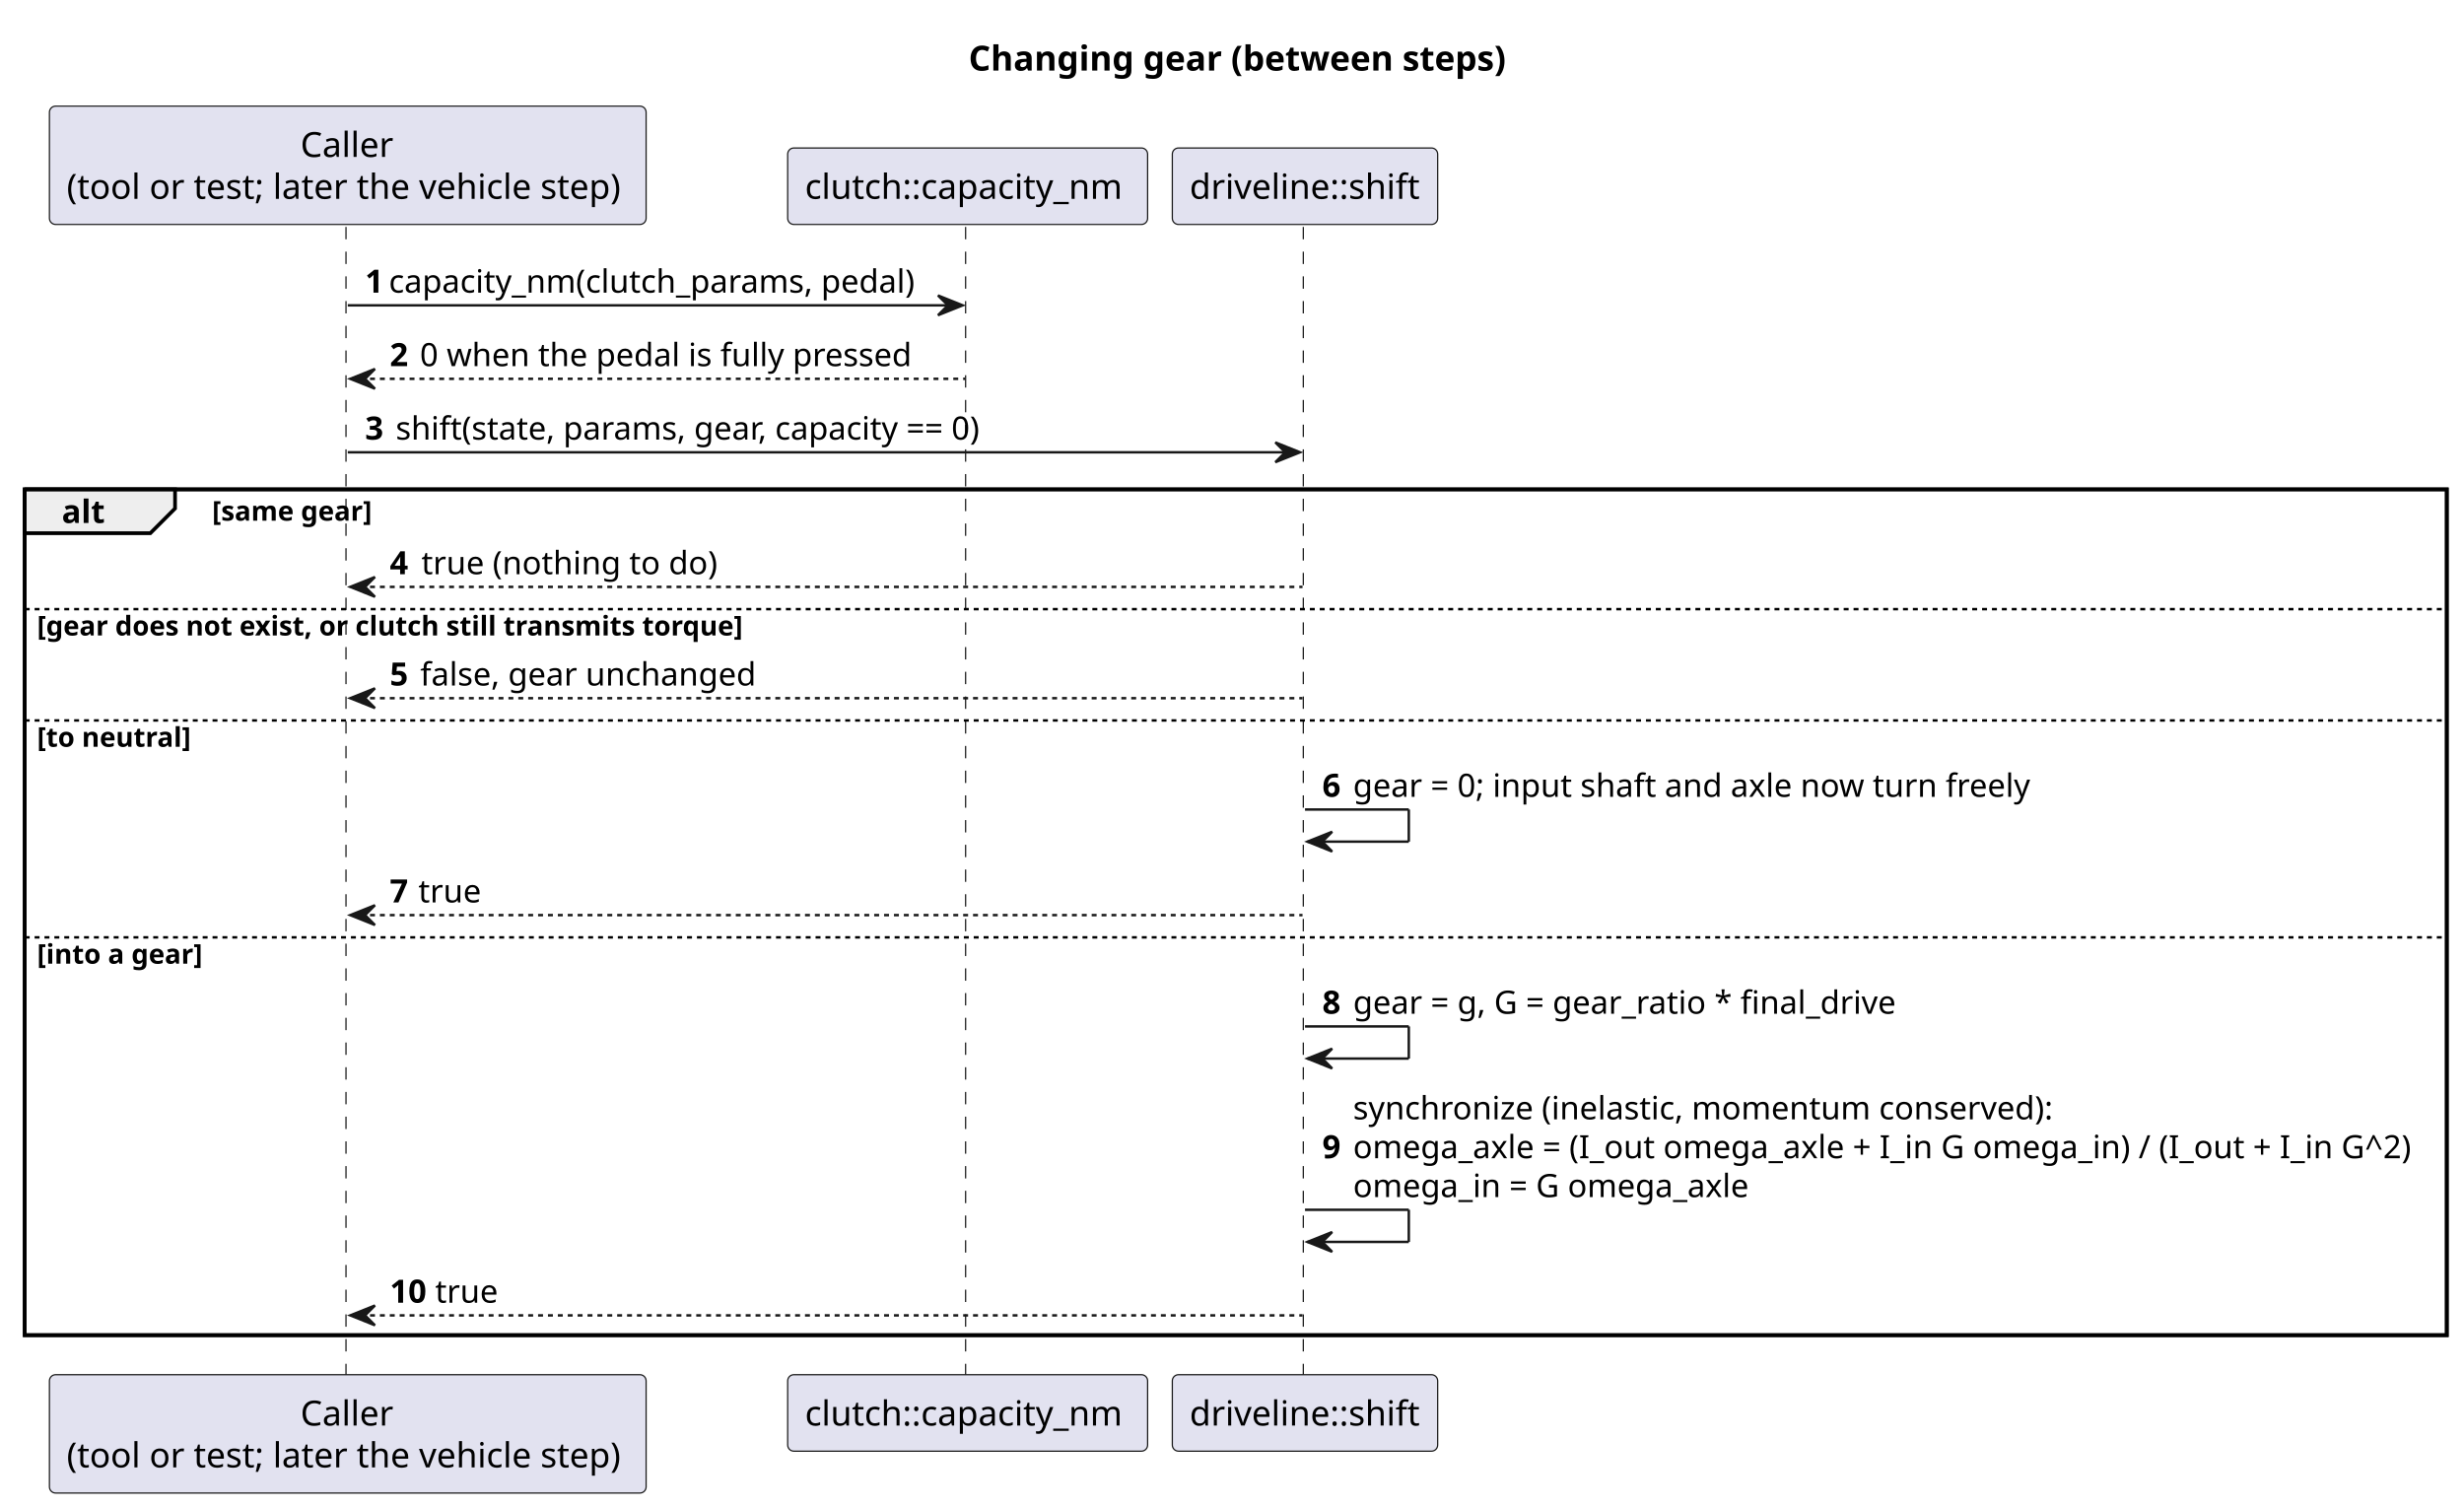
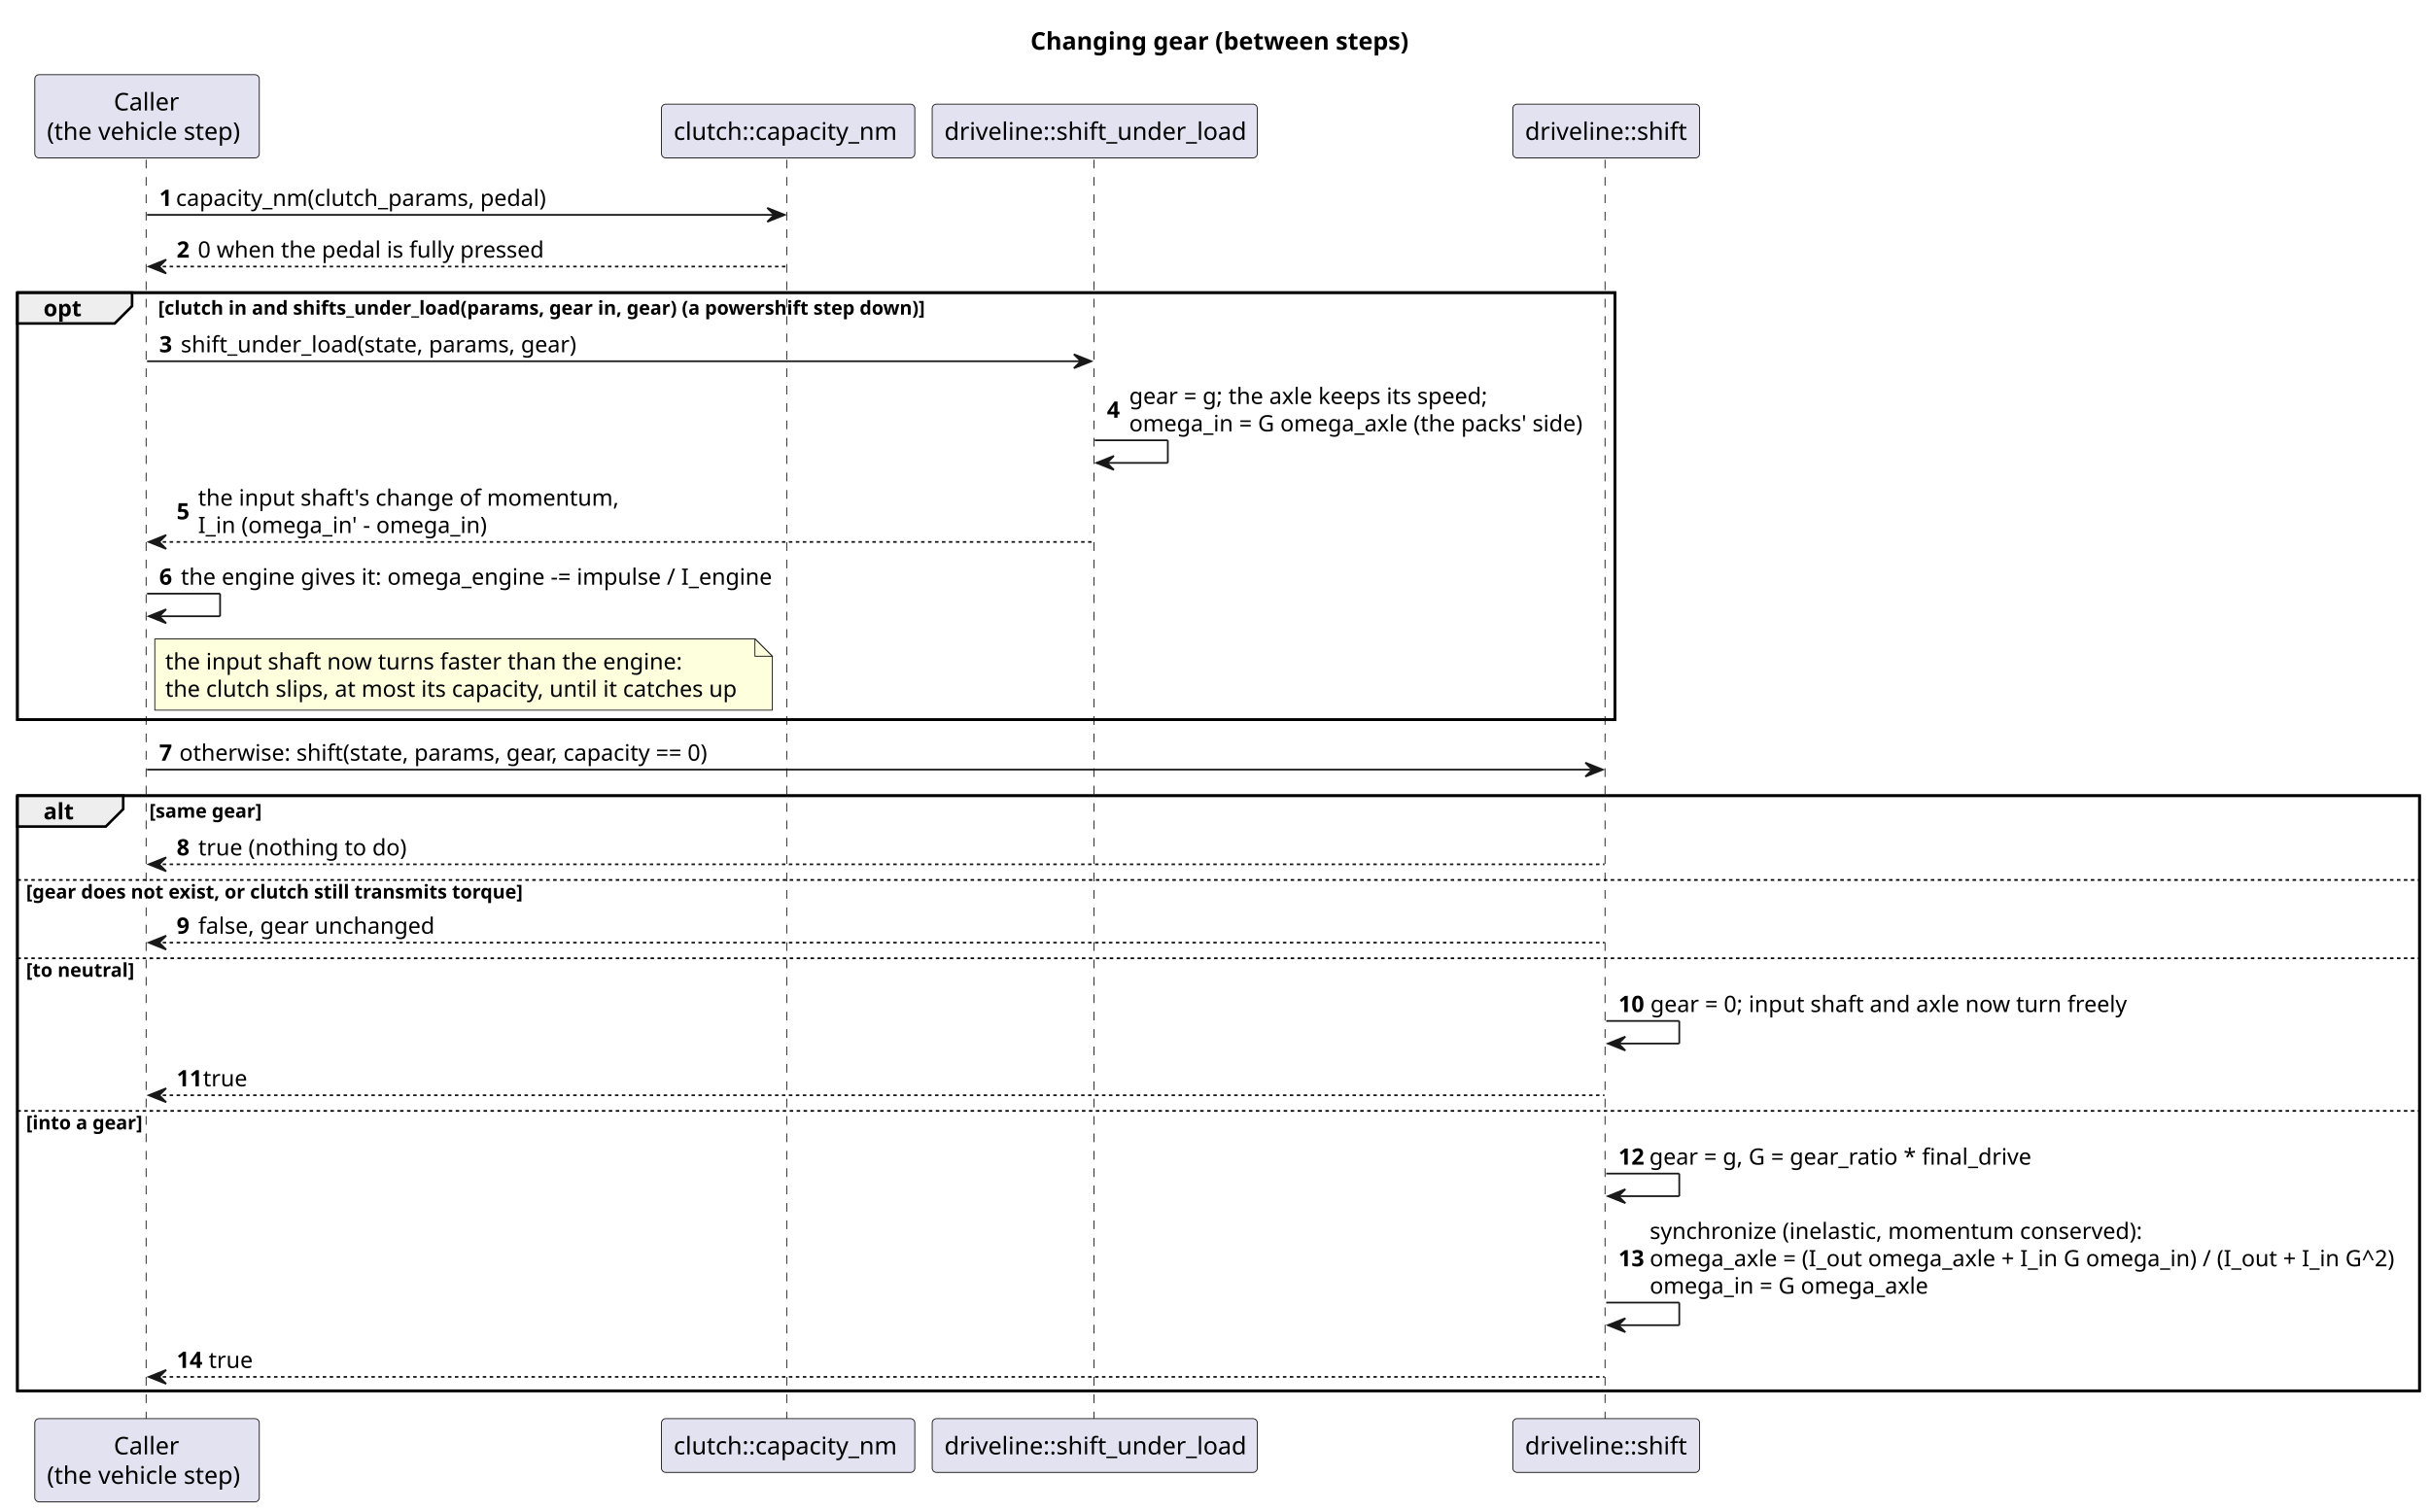
- <svg xmlns="http://www.w3.org/2000/svg" contentStyleType="text/css" height="610px" preserveAspectRatio="none" style="width:997px;height:610px;background:#FFFFFF;" version="1.1" viewBox="0 0 997 610" width="997px" zoomAndPan="magnify">
+ <svg xmlns="http://www.w3.org/2000/svg" contentStyleType="text/css" height="869px" preserveAspectRatio="none" style="width:1397px;height:869px;background:#FFFFFF;" version="1.1" viewBox="0 0 1397 869" width="1397px" zoomAndPan="magnify">
  <defs />
  <g>
-     <text fill="#000000" font-family="sans-serif" font-size="14" font-weight="bold" lengthAdjust="spacing" textLength="215.195" x="391.92" y="28.562">Changing gear (between steps)</text>
-     <rect fill="none" height="342.224" style="stroke:#000000;stroke-width:1.5;" width="980.035" x="10" y="198.007" />
-     <line style="stroke:#181818;stroke-width:0.5;stroke-dasharray:5.0,5.0;" x1="140" x2="140" y1="91.818" y2="557.231" />
-     <line style="stroke:#181818;stroke-width:0.5;stroke-dasharray:5.0,5.0;" x1="390.715" x2="390.715" y1="91.818" y2="557.231" />
-     <line style="stroke:#181818;stroke-width:0.5;stroke-dasharray:5.0,5.0;" x1="527.355" x2="527.355" y1="91.818" y2="557.231" />
-     <rect fill="#E2E2F0" height="47.879" rx="2.5" ry="2.5" style="stroke:#181818;stroke-width:0.5;" width="241.439" x="20" y="42.94" />
-     <text fill="#000000" font-family="sans-serif" font-size="14" lengthAdjust="spacing" textLength="38.302" x="121.568" y="63.502">Caller</text>
-     <text fill="#000000" font-family="sans-serif" font-size="14" lengthAdjust="spacing" textLength="227.439" x="27" y="80.441">(tool or test; later the vehicle step)</text>
-     <rect fill="#E2E2F0" height="47.879" rx="2.5" ry="2.5" style="stroke:#181818;stroke-width:0.5;" width="241.439" x="20" y="556.231" />
-     <text fill="#000000" font-family="sans-serif" font-size="14" lengthAdjust="spacing" textLength="38.302" x="121.568" y="576.793">Caller</text>
-     <text fill="#000000" font-family="sans-serif" font-size="14" lengthAdjust="spacing" textLength="227.439" x="27" y="593.732">(tool or test; later the vehicle step)</text>
-     <rect fill="#E2E2F0" height="30.939" rx="2.5" ry="2.5" style="stroke:#181818;stroke-width:0.5;" width="145.64" x="318.715" y="59.879" />
-     <text fill="#000000" font-family="sans-serif" font-size="14" lengthAdjust="spacing" textLength="131.64" x="325.715" y="80.441">clutch::capacity_nm</text>
-     <rect fill="#E2E2F0" height="30.939" rx="2.5" ry="2.5" style="stroke:#181818;stroke-width:0.5;" width="145.64" x="318.715" y="556.231" />
-     <text fill="#000000" font-family="sans-serif" font-size="14" lengthAdjust="spacing" textLength="131.64" x="325.715" y="576.793">clutch::capacity_nm</text>
-     <rect fill="#E2E2F0" height="30.939" rx="2.5" ry="2.5" style="stroke:#181818;stroke-width:0.5;" width="107.365" x="474.354" y="59.879" />
-     <text fill="#000000" font-family="sans-serif" font-size="14" lengthAdjust="spacing" textLength="93.365" x="481.354" y="80.441">driveline::shift</text>
-     <rect fill="#E2E2F0" height="30.939" rx="2.5" ry="2.5" style="stroke:#181818;stroke-width:0.5;" width="107.365" x="474.354" y="556.231" />
-     <text fill="#000000" font-family="sans-serif" font-size="14" lengthAdjust="spacing" textLength="93.365" x="481.354" y="576.793">driveline::shift</text>
-     <polygon fill="#181818" points="379.535,119.548,389.535,123.548,379.535,127.548,383.535,123.548" style="stroke:#181818;stroke-width:1.0;" />
-     <line style="stroke:#181818;stroke-width:1.0;" x1="140.719" x2="385.535" y1="123.548" y2="123.548" />
-     <text fill="#000000" font-family="sans-serif" font-size="13" font-weight="bold" lengthAdjust="spacing" textLength="5.605" x="147.719" y="118.412">1</text>
-     <text fill="#000000" font-family="sans-serif" font-size="13" lengthAdjust="spacing" textLength="217.21" x="157.324" y="118.412">capacity_nm(clutch_params, pedal)</text>
-     <polygon fill="#181818" points="151.719,149.277,141.719,153.277,151.719,157.277,147.719,153.277" style="stroke:#181818;stroke-width:1.0;" />
-     <line style="stroke:#181818;stroke-width:1.0;stroke-dasharray:2.0,2.0;" x1="145.719" x2="390.535" y1="153.277" y2="153.277" />
-     <text fill="#000000" font-family="sans-serif" font-size="13" font-weight="bold" lengthAdjust="spacing" textLength="8.188" x="157.719" y="148.142">2</text>
-     <text fill="#000000" font-family="sans-serif" font-size="13" lengthAdjust="spacing" textLength="202.998" x="169.908" y="148.142">0 when the pedal is fully pressed</text>
-     <polygon fill="#181818" points="516.037,179.007,526.037,183.007,516.037,187.007,520.037,183.007" style="stroke:#181818;stroke-width:1.0;" />
-     <line style="stroke:#181818;stroke-width:1.0;" x1="140.719" x2="522.037" y1="183.007" y2="183.007" />
-     <text fill="#000000" font-family="sans-serif" font-size="13" font-weight="bold" lengthAdjust="spacing" textLength="8.392" x="147.719" y="177.871">3</text>
-     <text fill="#000000" font-family="sans-serif" font-size="13" lengthAdjust="spacing" textLength="246.981" x="160.111" y="177.871">shift(state, params, gear, capacity == 0)</text>
-     <path d="M10,198.007 L70.831,198.007 L70.831,205.736 L60.831,215.736 L10,215.736 L10,198.007 " fill="#EEEEEE" style="stroke:#000000;stroke-width:1.5;" />
-     <rect fill="none" height="342.224" style="stroke:#000000;stroke-width:1.5;" width="980.035" x="10" y="198.007" />
-     <text fill="#000000" font-family="sans-serif" font-size="13" font-weight="bold" lengthAdjust="spacing" textLength="15.831" x="25" y="211.601">alt</text>
-     <text fill="#000000" font-family="sans-serif" font-size="11" font-weight="bold" lengthAdjust="spacing" textLength="64.405" x="85.831" y="210.663">[same gear]</text>
-     <polygon fill="#181818" points="151.719,233.466,141.719,237.466,151.719,241.466,147.719,237.466" style="stroke:#181818;stroke-width:1.0;" />
-     <line style="stroke:#181818;stroke-width:1.0;stroke-dasharray:2.0,2.0;" x1="145.719" x2="527.037" y1="237.466" y2="237.466" />
-     <text fill="#000000" font-family="sans-serif" font-size="13" font-weight="bold" lengthAdjust="spacing" textLength="8.791" x="157.719" y="232.33">4</text>
-     <text fill="#000000" font-family="sans-serif" font-size="13" lengthAdjust="spacing" textLength="118.885" x="170.511" y="232.33">true (nothing to do)</text>
-     <line style="stroke:#000000;stroke-width:1.0;stroke-dasharray:2.0,2.0;" x1="10" x2="990.035" y1="246.466" y2="246.466" />
-     <text fill="#000000" font-family="sans-serif" font-size="11" font-weight="bold" lengthAdjust="spacing" textLength="278.002" x="15" y="257.122">[gear does not exist, or clutch still transmits torque]</text>
-     <polygon fill="#181818" points="151.719,278.505,141.719,282.505,151.719,286.505,147.719,282.505" style="stroke:#181818;stroke-width:1.0;" />
-     <line style="stroke:#181818;stroke-width:1.0;stroke-dasharray:2.0,2.0;" x1="145.719" x2="527.037" y1="282.505" y2="282.505" />
-     <text fill="#000000" font-family="sans-serif" font-size="13" font-weight="bold" lengthAdjust="spacing" textLength="8.309" x="157.719" y="277.369">5</text>
-     <text fill="#000000" font-family="sans-serif" font-size="13" lengthAdjust="spacing" textLength="137.477" x="170.028" y="277.369">false, gear unchanged</text>
-     <line style="stroke:#000000;stroke-width:1.0;stroke-dasharray:2.0,2.0;" x1="10" x2="990.035" y1="291.505" y2="291.505" />
-     <text fill="#000000" font-family="sans-serif" font-size="11" font-weight="bold" lengthAdjust="spacing" textLength="59.796" x="15" y="302.161">[to neutral]</text>
-     <line style="stroke:#181818;stroke-width:1.0;" x1="528.037" x2="570.037" y1="327.544" y2="327.544" />
-     <line style="stroke:#181818;stroke-width:1.0;" x1="570.037" x2="570.037" y1="327.544" y2="340.544" />
-     <line style="stroke:#181818;stroke-width:1.0;" x1="529.037" x2="570.037" y1="340.544" y2="340.544" />
-     <polygon fill="#181818" points="539.037,336.544,529.037,340.544,539.037,344.544,535.037,340.544" style="stroke:#181818;stroke-width:1.0;" />
-     <text fill="#000000" font-family="sans-serif" font-size="13" font-weight="bold" lengthAdjust="spacing" textLength="8.442" x="535.037" y="322.408">6</text>
-     <text fill="#000000" font-family="sans-serif" font-size="13" lengthAdjust="spacing" textLength="277.031" x="547.48" y="322.408">gear = 0; input shaft and axle now turn freely</text>
-     <polygon fill="#181818" points="151.719,366.273,141.719,370.273,151.719,374.273,147.719,370.273" style="stroke:#181818;stroke-width:1.0;" />
-     <line style="stroke:#181818;stroke-width:1.0;stroke-dasharray:2.0,2.0;" x1="145.719" x2="527.037" y1="370.273" y2="370.273" />
-     <text fill="#000000" font-family="sans-serif" font-size="13" font-weight="bold" lengthAdjust="spacing" textLength="7.56" x="157.719" y="365.138">7</text>
-     <text fill="#000000" font-family="sans-serif" font-size="13" lengthAdjust="spacing" textLength="24.413" x="169.279" y="365.138">true</text>
-     <line style="stroke:#000000;stroke-width:1.0;stroke-dasharray:2.0,2.0;" x1="10" x2="990.035" y1="379.273" y2="379.273" />
-     <text fill="#000000" font-family="sans-serif" font-size="11" font-weight="bold" lengthAdjust="spacing" textLength="64.861" x="15" y="389.93">[into a gear]</text>
-     <line style="stroke:#181818;stroke-width:1.0;" x1="528.037" x2="570.037" y1="415.312" y2="415.312" />
-     <line style="stroke:#181818;stroke-width:1.0;" x1="570.037" x2="570.037" y1="415.312" y2="428.312" />
-     <line style="stroke:#181818;stroke-width:1.0;" x1="529.037" x2="570.037" y1="428.312" y2="428.312" />
-     <polygon fill="#181818" points="539.037,424.312,529.037,428.312,539.037,432.312,535.037,428.312" style="stroke:#181818;stroke-width:1.0;" />
-     <text fill="#000000" font-family="sans-serif" font-size="13" font-weight="bold" lengthAdjust="spacing" textLength="8.461" x="535.037" y="410.177">8</text>
-     <text fill="#000000" font-family="sans-serif" font-size="13" lengthAdjust="spacing" textLength="222.441" x="547.499" y="410.177">gear = g, G = gear_ratio * final_drive</text>
-     <line style="stroke:#181818;stroke-width:1.0;" x1="528.037" x2="570.037" y1="489.501" y2="489.501" />
-     <line style="stroke:#181818;stroke-width:1.0;" x1="570.037" x2="570.037" y1="489.501" y2="502.501" />
-     <line style="stroke:#181818;stroke-width:1.0;" x1="529.037" x2="570.037" y1="502.501" y2="502.501" />
-     <polygon fill="#181818" points="539.037,498.501,529.037,502.501,539.037,506.501,535.037,502.501" style="stroke:#181818;stroke-width:1.0;" />
-     <text fill="#000000" font-family="sans-serif" font-size="13" font-weight="bold" lengthAdjust="spacing" textLength="8.442" x="535.037" y="468.636">9</text>
-     <text fill="#000000" font-family="sans-serif" font-size="13" lengthAdjust="spacing" textLength="287.968" x="547.48" y="452.906">synchronize (inelastic, momentum conserved):</text>
-     <text fill="#000000" font-family="sans-serif" font-size="13" lengthAdjust="spacing" textLength="430.555" x="547.48" y="468.636">omega_axle = (I_out omega_axle + I_in G omega_in) / (I_out + I_in G^2)</text>
-     <text fill="#000000" font-family="sans-serif" font-size="13" lengthAdjust="spacing" textLength="161.148" x="547.48" y="484.365">omega_in = G omega_axle</text>
-     <polygon fill="#181818" points="151.719,528.231,141.719,532.231,151.719,536.231,147.719,532.231" style="stroke:#181818;stroke-width:1.0;" />
-     <line style="stroke:#181818;stroke-width:1.0;stroke-dasharray:2.0,2.0;" x1="145.719" x2="527.037" y1="532.231" y2="532.231" />
-     <text fill="#000000" font-family="sans-serif" font-size="13" font-weight="bold" lengthAdjust="spacing" textLength="14.371" x="157.719" y="527.095">10</text>
-     <text fill="#000000" font-family="sans-serif" font-size="13" lengthAdjust="spacing" textLength="24.413" x="176.09" y="527.095">true</text>
+     <text fill="#000000" font-family="sans-serif" font-size="14" font-weight="bold" lengthAdjust="spacing" textLength="215.195" x="592.385" y="28.562">Changing gear (between steps)</text>
+     <rect fill="none" height="245.565" style="stroke:#000000;stroke-width:1.5;" width="918.414" x="10" y="168.277" />
+     <rect fill="none" height="342.224" style="stroke:#000000;stroke-width:1.5;" width="1380.966" x="10" y="457.572" />
+     <line style="stroke:#181818;stroke-width:0.5;stroke-dasharray:5.0,5.0;" x1="84" x2="84" y1="91.818" y2="816.796" />
+     <line style="stroke:#181818;stroke-width:0.5;stroke-dasharray:5.0,5.0;" x1="452.28" x2="452.28" y1="91.818" y2="816.796" />
+     <line style="stroke:#181818;stroke-width:0.5;stroke-dasharray:5.0,5.0;" x1="628.919" x2="628.919" y1="91.818" y2="816.796" />
+     <line style="stroke:#181818;stroke-width:0.5;stroke-dasharray:5.0,5.0;" x1="922.731" x2="922.731" y1="91.818" y2="816.796" />
+     <rect fill="#E2E2F0" height="47.879" rx="2.5" ry="2.5" style="stroke:#181818;stroke-width:0.5;" width="129.062" x="20" y="42.94" />
+     <text fill="#000000" font-family="sans-serif" font-size="14" lengthAdjust="spacing" textLength="38.302" x="65.38" y="63.502">Caller</text>
+     <text fill="#000000" font-family="sans-serif" font-size="14" lengthAdjust="spacing" textLength="115.062" x="27" y="80.441">(the vehicle step)</text>
+     <rect fill="#E2E2F0" height="47.879" rx="2.5" ry="2.5" style="stroke:#181818;stroke-width:0.5;" width="129.062" x="20" y="815.796" />
+     <text fill="#000000" font-family="sans-serif" font-size="14" lengthAdjust="spacing" textLength="38.302" x="65.38" y="836.358">Caller</text>
+     <text fill="#000000" font-family="sans-serif" font-size="14" lengthAdjust="spacing" textLength="115.062" x="27" y="853.298">(the vehicle step)</text>
+     <rect fill="#E2E2F0" height="30.939" rx="2.5" ry="2.5" style="stroke:#181818;stroke-width:0.5;" width="145.64" x="380.28" y="59.879" />
+     <text fill="#000000" font-family="sans-serif" font-size="14" lengthAdjust="spacing" textLength="131.64" x="387.28" y="80.441">clutch::capacity_nm</text>
+     <rect fill="#E2E2F0" height="30.939" rx="2.5" ry="2.5" style="stroke:#181818;stroke-width:0.5;" width="145.64" x="380.28" y="815.796" />
+     <text fill="#000000" font-family="sans-serif" font-size="14" lengthAdjust="spacing" textLength="131.64" x="387.28" y="836.358">clutch::capacity_nm</text>
+     <rect fill="#E2E2F0" height="30.939" rx="2.5" ry="2.5" style="stroke:#181818;stroke-width:0.5;" width="186.908" x="535.919" y="59.879" />
+     <text fill="#000000" font-family="sans-serif" font-size="14" lengthAdjust="spacing" textLength="172.908" x="542.919" y="80.441">driveline::shift_under_load</text>
+     <rect fill="#E2E2F0" height="30.939" rx="2.5" ry="2.5" style="stroke:#181818;stroke-width:0.5;" width="186.908" x="535.919" y="815.796" />
+     <text fill="#000000" font-family="sans-serif" font-size="14" lengthAdjust="spacing" textLength="172.908" x="542.919" y="836.358">driveline::shift_under_load</text>
+     <rect fill="#E2E2F0" height="30.939" rx="2.5" ry="2.5" style="stroke:#181818;stroke-width:0.5;" width="107.365" x="869.731" y="59.879" />
+     <text fill="#000000" font-family="sans-serif" font-size="14" lengthAdjust="spacing" textLength="93.365" x="876.731" y="80.441">driveline::shift</text>
+     <rect fill="#E2E2F0" height="30.939" rx="2.5" ry="2.5" style="stroke:#181818;stroke-width:0.5;" width="107.365" x="869.731" y="815.796" />
+     <text fill="#000000" font-family="sans-serif" font-size="14" lengthAdjust="spacing" textLength="93.365" x="876.731" y="836.358">driveline::shift</text>
+     <polygon fill="#181818" points="441.1,119.548,451.1,123.548,441.1,127.548,445.1,123.548" style="stroke:#181818;stroke-width:1.0;" />
+     <line style="stroke:#181818;stroke-width:1.0;" x1="84.531" x2="447.1" y1="123.548" y2="123.548" />
+     <text fill="#000000" font-family="sans-serif" font-size="13" font-weight="bold" lengthAdjust="spacing" textLength="5.605" x="91.531" y="118.412">1</text>
+     <text fill="#000000" font-family="sans-serif" font-size="13" lengthAdjust="spacing" textLength="217.21" x="101.136" y="118.412">capacity_nm(clutch_params, pedal)</text>
+     <polygon fill="#181818" points="95.531,149.277,85.531,153.277,95.531,157.277,91.531,153.277" style="stroke:#181818;stroke-width:1.0;" />
+     <line style="stroke:#181818;stroke-width:1.0;stroke-dasharray:2.0,2.0;" x1="89.531" x2="452.1" y1="153.277" y2="153.277" />
+     <text fill="#000000" font-family="sans-serif" font-size="13" font-weight="bold" lengthAdjust="spacing" textLength="8.188" x="101.531" y="148.142">2</text>
+     <text fill="#000000" font-family="sans-serif" font-size="13" lengthAdjust="spacing" textLength="202.998" x="113.72" y="148.142">0 when the pedal is fully pressed</text>
+     <path d="M10,168.277 L75.928,168.277 L75.928,176.007 L65.928,186.007 L10,186.007 L10,168.277 " fill="#EEEEEE" style="stroke:#000000;stroke-width:1.5;" />
+     <rect fill="none" height="245.565" style="stroke:#000000;stroke-width:1.5;" width="918.414" x="10" y="168.277" />
+     <text fill="#000000" font-family="sans-serif" font-size="13" font-weight="bold" lengthAdjust="spacing" textLength="20.928" x="25" y="181.871">opt</text>
+     <text fill="#000000" font-family="sans-serif" font-size="11" font-weight="bold" lengthAdjust="spacing" textLength="435.016" x="90.928" y="180.934">[clutch in and shifts_under_load(params, gear in, gear) (a powershift step down)]</text>
+     <polygon fill="#181818" points="617.374,203.736,627.374,207.736,617.374,211.736,621.374,207.736" style="stroke:#181818;stroke-width:1.0;" />
+     <line style="stroke:#181818;stroke-width:1.0;" x1="84.531" x2="623.374" y1="207.736" y2="207.736" />
+     <text fill="#000000" font-family="sans-serif" font-size="13" font-weight="bold" lengthAdjust="spacing" textLength="8.392" x="91.531" y="202.601">3</text>
+     <text fill="#000000" font-family="sans-serif" font-size="13" lengthAdjust="spacing" textLength="228.605" x="103.923" y="202.601">shift_under_load(state, params, gear)</text>
+     <line style="stroke:#181818;stroke-width:1.0;" x1="629.374" x2="671.374" y1="253.195" y2="253.195" />
+     <line style="stroke:#181818;stroke-width:1.0;" x1="671.374" x2="671.374" y1="253.195" y2="266.195" />
+     <line style="stroke:#181818;stroke-width:1.0;" x1="630.374" x2="671.374" y1="266.195" y2="266.195" />
+     <polygon fill="#181818" points="640.374,262.195,630.374,266.195,640.374,270.195,636.374,266.195" style="stroke:#181818;stroke-width:1.0;" />
+     <text fill="#000000" font-family="sans-serif" font-size="13" font-weight="bold" lengthAdjust="spacing" textLength="8.791" x="636.374" y="240.195">4</text>
+     <text fill="#000000" font-family="sans-serif" font-size="13" lengthAdjust="spacing" textLength="211.72" x="649.165" y="232.33">gear = g; the axle keeps its speed;</text>
+     <text fill="#000000" font-family="sans-serif" font-size="13" lengthAdjust="spacing" textLength="267.249" x="649.165" y="248.06">omega_in = G omega_axle (the packs' side)</text>
+     <polygon fill="#181818" points="95.531,307.654,85.531,311.654,95.531,315.654,91.531,311.654" style="stroke:#181818;stroke-width:1.0;" />
+     <line style="stroke:#181818;stroke-width:1.0;stroke-dasharray:2.0,2.0;" x1="89.531" x2="628.374" y1="311.654" y2="311.654" />
+     <text fill="#000000" font-family="sans-serif" font-size="13" font-weight="bold" lengthAdjust="spacing" textLength="8.309" x="101.531" y="298.654">5</text>
+     <text fill="#000000" font-family="sans-serif" font-size="13" lengthAdjust="spacing" textLength="241.357" x="113.84" y="290.789">the input shaft's change of momentum,</text>
+     <text fill="#000000" font-family="sans-serif" font-size="13" lengthAdjust="spacing" textLength="168.162" x="113.84" y="306.519">I_in (omega_in' - omega_in)</text>
+     <line style="stroke:#181818;stroke-width:1.0;" x1="84.531" x2="126.531" y1="341.384" y2="341.384" />
+     <line style="stroke:#181818;stroke-width:1.0;" x1="126.531" x2="126.531" y1="341.384" y2="354.384" />
+     <line style="stroke:#181818;stroke-width:1.0;" x1="85.531" x2="126.531" y1="354.384" y2="354.384" />
+     <polygon fill="#181818" points="95.531,350.384,85.531,354.384,95.531,358.384,91.531,354.384" style="stroke:#181818;stroke-width:1.0;" />
+     <text fill="#000000" font-family="sans-serif" font-size="13" font-weight="bold" lengthAdjust="spacing" textLength="8.442" x="91.531" y="336.248">6</text>
+     <text fill="#000000" font-family="sans-serif" font-size="13" lengthAdjust="spacing" textLength="342.126" x="103.974" y="336.248">the engine gives it: omega_engine -= impulse / I_engine</text>
+     <path d="M89,367.384 L89,408.384 L444,408.384 L444,377.384 L434,367.384 L89,367.384 " fill="#FEFFDD" style="stroke:#181818;stroke-width:0.5;" />
+     <path d="M434,367.384 L434,377.384 L444,377.384 L434,367.384 " fill="#FEFFDD" style="stroke:#181818;stroke-width:0.5;" />
+     <text fill="#000000" font-family="sans-serif" font-size="13" lengthAdjust="spacing" textLength="295.426" x="95" y="384.978">the input shaft now turns faster than the engine:</text>
+     <text fill="#000000" font-family="sans-serif" font-size="13" lengthAdjust="spacing" textLength="334.915" x="95" y="400.707">the clutch slips, at most its capacity, until it catches up</text>
+     <polygon fill="#181818" points="911.414,438.572,921.414,442.572,911.414,446.572,915.414,442.572" style="stroke:#181818;stroke-width:1.0;" />
+     <line style="stroke:#181818;stroke-width:1.0;" x1="84.531" x2="917.414" y1="442.572" y2="442.572" />
+     <text fill="#000000" font-family="sans-serif" font-size="13" font-weight="bold" lengthAdjust="spacing" textLength="7.56" x="91.531" y="437.437">7</text>
+     <text fill="#000000" font-family="sans-serif" font-size="13" lengthAdjust="spacing" textLength="314.818" x="103.091" y="437.437">otherwise: shift(state, params, gear, capacity == 0)</text>
+     <path d="M10,457.572 L70.831,457.572 L70.831,465.302 L60.831,475.302 L10,475.302 L10,457.572 " fill="#EEEEEE" style="stroke:#000000;stroke-width:1.5;" />
+     <rect fill="none" height="342.224" style="stroke:#000000;stroke-width:1.5;" width="1380.966" x="10" y="457.572" />
+     <text fill="#000000" font-family="sans-serif" font-size="13" font-weight="bold" lengthAdjust="spacing" textLength="15.831" x="25" y="471.166">alt</text>
+     <text fill="#000000" font-family="sans-serif" font-size="11" font-weight="bold" lengthAdjust="spacing" textLength="64.405" x="85.831" y="470.228">[same gear]</text>
+     <polygon fill="#181818" points="95.531,493.031,85.531,497.031,95.531,501.031,91.531,497.031" style="stroke:#181818;stroke-width:1.0;" />
+     <line style="stroke:#181818;stroke-width:1.0;stroke-dasharray:2.0,2.0;" x1="89.531" x2="922.414" y1="497.031" y2="497.031" />
+     <text fill="#000000" font-family="sans-serif" font-size="13" font-weight="bold" lengthAdjust="spacing" textLength="8.461" x="101.531" y="491.896">8</text>
+     <text fill="#000000" font-family="sans-serif" font-size="13" lengthAdjust="spacing" textLength="118.885" x="113.993" y="491.896">true (nothing to do)</text>
+     <line style="stroke:#000000;stroke-width:1.0;stroke-dasharray:2.0,2.0;" x1="10" x2="1390.966" y1="506.031" y2="506.031" />
+     <text fill="#000000" font-family="sans-serif" font-size="11" font-weight="bold" lengthAdjust="spacing" textLength="278.002" x="15" y="516.688">[gear does not exist, or clutch still transmits torque]</text>
+     <polygon fill="#181818" points="95.531,538.07,85.531,542.07,95.531,546.07,91.531,542.07" style="stroke:#181818;stroke-width:1.0;" />
+     <line style="stroke:#181818;stroke-width:1.0;stroke-dasharray:2.0,2.0;" x1="89.531" x2="922.414" y1="542.07" y2="542.07" />
+     <text fill="#000000" font-family="sans-serif" font-size="13" font-weight="bold" lengthAdjust="spacing" textLength="8.442" x="101.531" y="536.935">9</text>
+     <text fill="#000000" font-family="sans-serif" font-size="13" lengthAdjust="spacing" textLength="137.477" x="113.974" y="536.935">false, gear unchanged</text>
+     <line style="stroke:#000000;stroke-width:1.0;stroke-dasharray:2.0,2.0;" x1="10" x2="1390.966" y1="551.07" y2="551.07" />
+     <text fill="#000000" font-family="sans-serif" font-size="11" font-weight="bold" lengthAdjust="spacing" textLength="59.796" x="15" y="561.727">[to neutral]</text>
+     <line style="stroke:#181818;stroke-width:1.0;" x1="923.414" x2="965.414" y1="587.109" y2="587.109" />
+     <line style="stroke:#181818;stroke-width:1.0;" x1="965.414" x2="965.414" y1="587.109" y2="600.109" />
+     <line style="stroke:#181818;stroke-width:1.0;" x1="924.414" x2="965.414" y1="600.109" y2="600.109" />
+     <polygon fill="#181818" points="934.414,596.109,924.414,600.109,934.414,604.109,930.414,600.109" style="stroke:#181818;stroke-width:1.0;" />
+     <text fill="#000000" font-family="sans-serif" font-size="13" font-weight="bold" lengthAdjust="spacing" textLength="14.371" x="930.414" y="581.974">10</text>
+     <text fill="#000000" font-family="sans-serif" font-size="13" lengthAdjust="spacing" textLength="277.031" x="948.785" y="581.974">gear = 0; input shaft and axle now turn freely</text>
+     <polygon fill="#181818" points="95.531,625.839,85.531,629.839,95.531,633.839,91.531,629.839" style="stroke:#181818;stroke-width:1.0;" />
+     <line style="stroke:#181818;stroke-width:1.0;stroke-dasharray:2.0,2.0;" x1="89.531" x2="922.414" y1="629.839" y2="629.839" />
+     <text fill="#000000" font-family="sans-serif" font-size="13" font-weight="bold" lengthAdjust="spacing" textLength="11.21" x="101.531" y="624.703">11</text>
+     <text fill="#000000" font-family="sans-serif" font-size="13" lengthAdjust="spacing" textLength="24.413" x="116.741" y="624.703">true</text>
+     <line style="stroke:#000000;stroke-width:1.0;stroke-dasharray:2.0,2.0;" x1="10" x2="1390.966" y1="638.839" y2="638.839" />
+     <text fill="#000000" font-family="sans-serif" font-size="11" font-weight="bold" lengthAdjust="spacing" textLength="64.861" x="15" y="649.495">[into a gear]</text>
+     <line style="stroke:#181818;stroke-width:1.0;" x1="923.414" x2="965.414" y1="674.878" y2="674.878" />
+     <line style="stroke:#181818;stroke-width:1.0;" x1="965.414" x2="965.414" y1="674.878" y2="687.878" />
+     <line style="stroke:#181818;stroke-width:1.0;" x1="924.414" x2="965.414" y1="687.878" y2="687.878" />
+     <polygon fill="#181818" points="934.414,683.878,924.414,687.878,934.414,691.878,930.414,687.878" style="stroke:#181818;stroke-width:1.0;" />
+     <text fill="#000000" font-family="sans-serif" font-size="13" font-weight="bold" lengthAdjust="spacing" textLength="13.793" x="930.414" y="669.742">12</text>
+     <text fill="#000000" font-family="sans-serif" font-size="13" lengthAdjust="spacing" textLength="222.441" x="948.207" y="669.742">gear = g, G = gear_ratio * final_drive</text>
+     <line style="stroke:#181818;stroke-width:1.0;" x1="923.414" x2="965.414" y1="749.066" y2="749.066" />
+     <line style="stroke:#181818;stroke-width:1.0;" x1="965.414" x2="965.414" y1="749.066" y2="762.066" />
+     <line style="stroke:#181818;stroke-width:1.0;" x1="924.414" x2="965.414" y1="762.066" y2="762.066" />
+     <polygon fill="#181818" points="934.414,758.066,924.414,762.066,934.414,766.066,930.414,762.066" style="stroke:#181818;stroke-width:1.0;" />
+     <text fill="#000000" font-family="sans-serif" font-size="13" font-weight="bold" lengthAdjust="spacing" textLength="13.997" x="930.414" y="728.201">13</text>
+     <text fill="#000000" font-family="sans-serif" font-size="13" lengthAdjust="spacing" textLength="287.968" x="948.411" y="712.472">synchronize (inelastic, momentum conserved):</text>
+     <text fill="#000000" font-family="sans-serif" font-size="13" lengthAdjust="spacing" textLength="430.555" x="948.411" y="728.201">omega_axle = (I_out omega_axle + I_in G omega_in) / (I_out + I_in G^2)</text>
+     <text fill="#000000" font-family="sans-serif" font-size="13" lengthAdjust="spacing" textLength="161.148" x="948.411" y="743.931">omega_in = G omega_axle</text>
+     <polygon fill="#181818" points="95.531,787.796,85.531,791.796,95.531,795.796,91.531,791.796" style="stroke:#181818;stroke-width:1.0;" />
+     <line style="stroke:#181818;stroke-width:1.0;stroke-dasharray:2.0,2.0;" x1="89.531" x2="922.414" y1="791.796" y2="791.796" />
+     <text fill="#000000" font-family="sans-serif" font-size="13" font-weight="bold" lengthAdjust="spacing" textLength="14.396" x="101.531" y="786.66">14</text>
+     <text fill="#000000" font-family="sans-serif" font-size="13" lengthAdjust="spacing" textLength="24.413" x="119.928" y="786.66">true</text>
  </g>
</svg>
